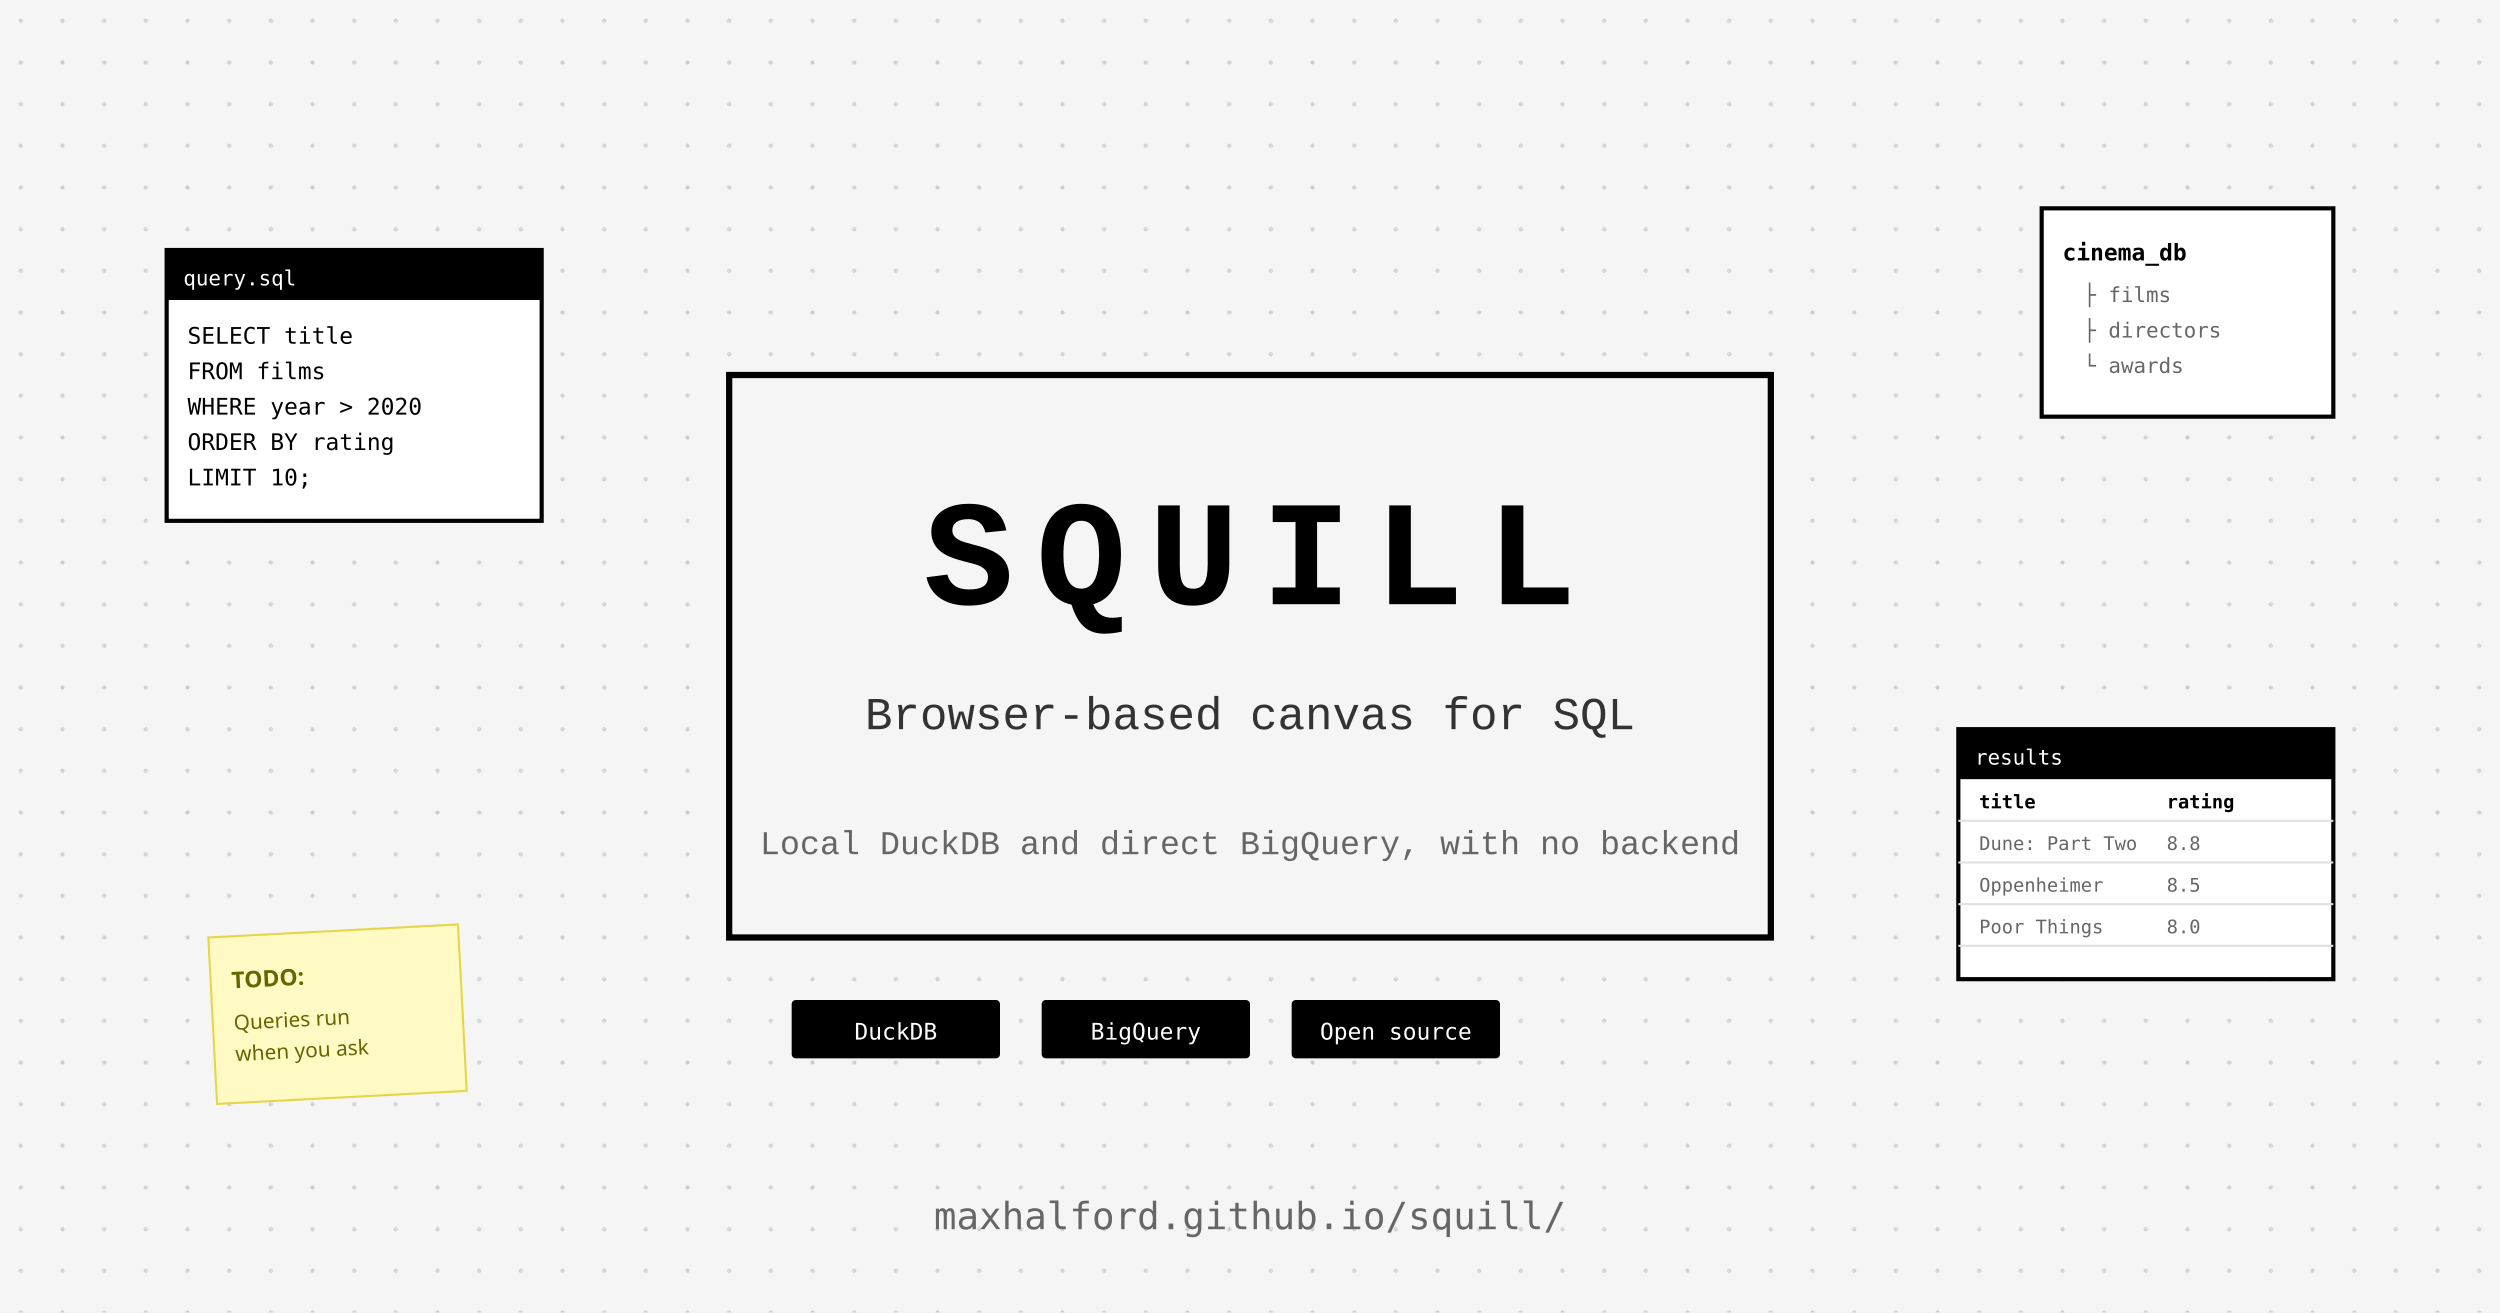
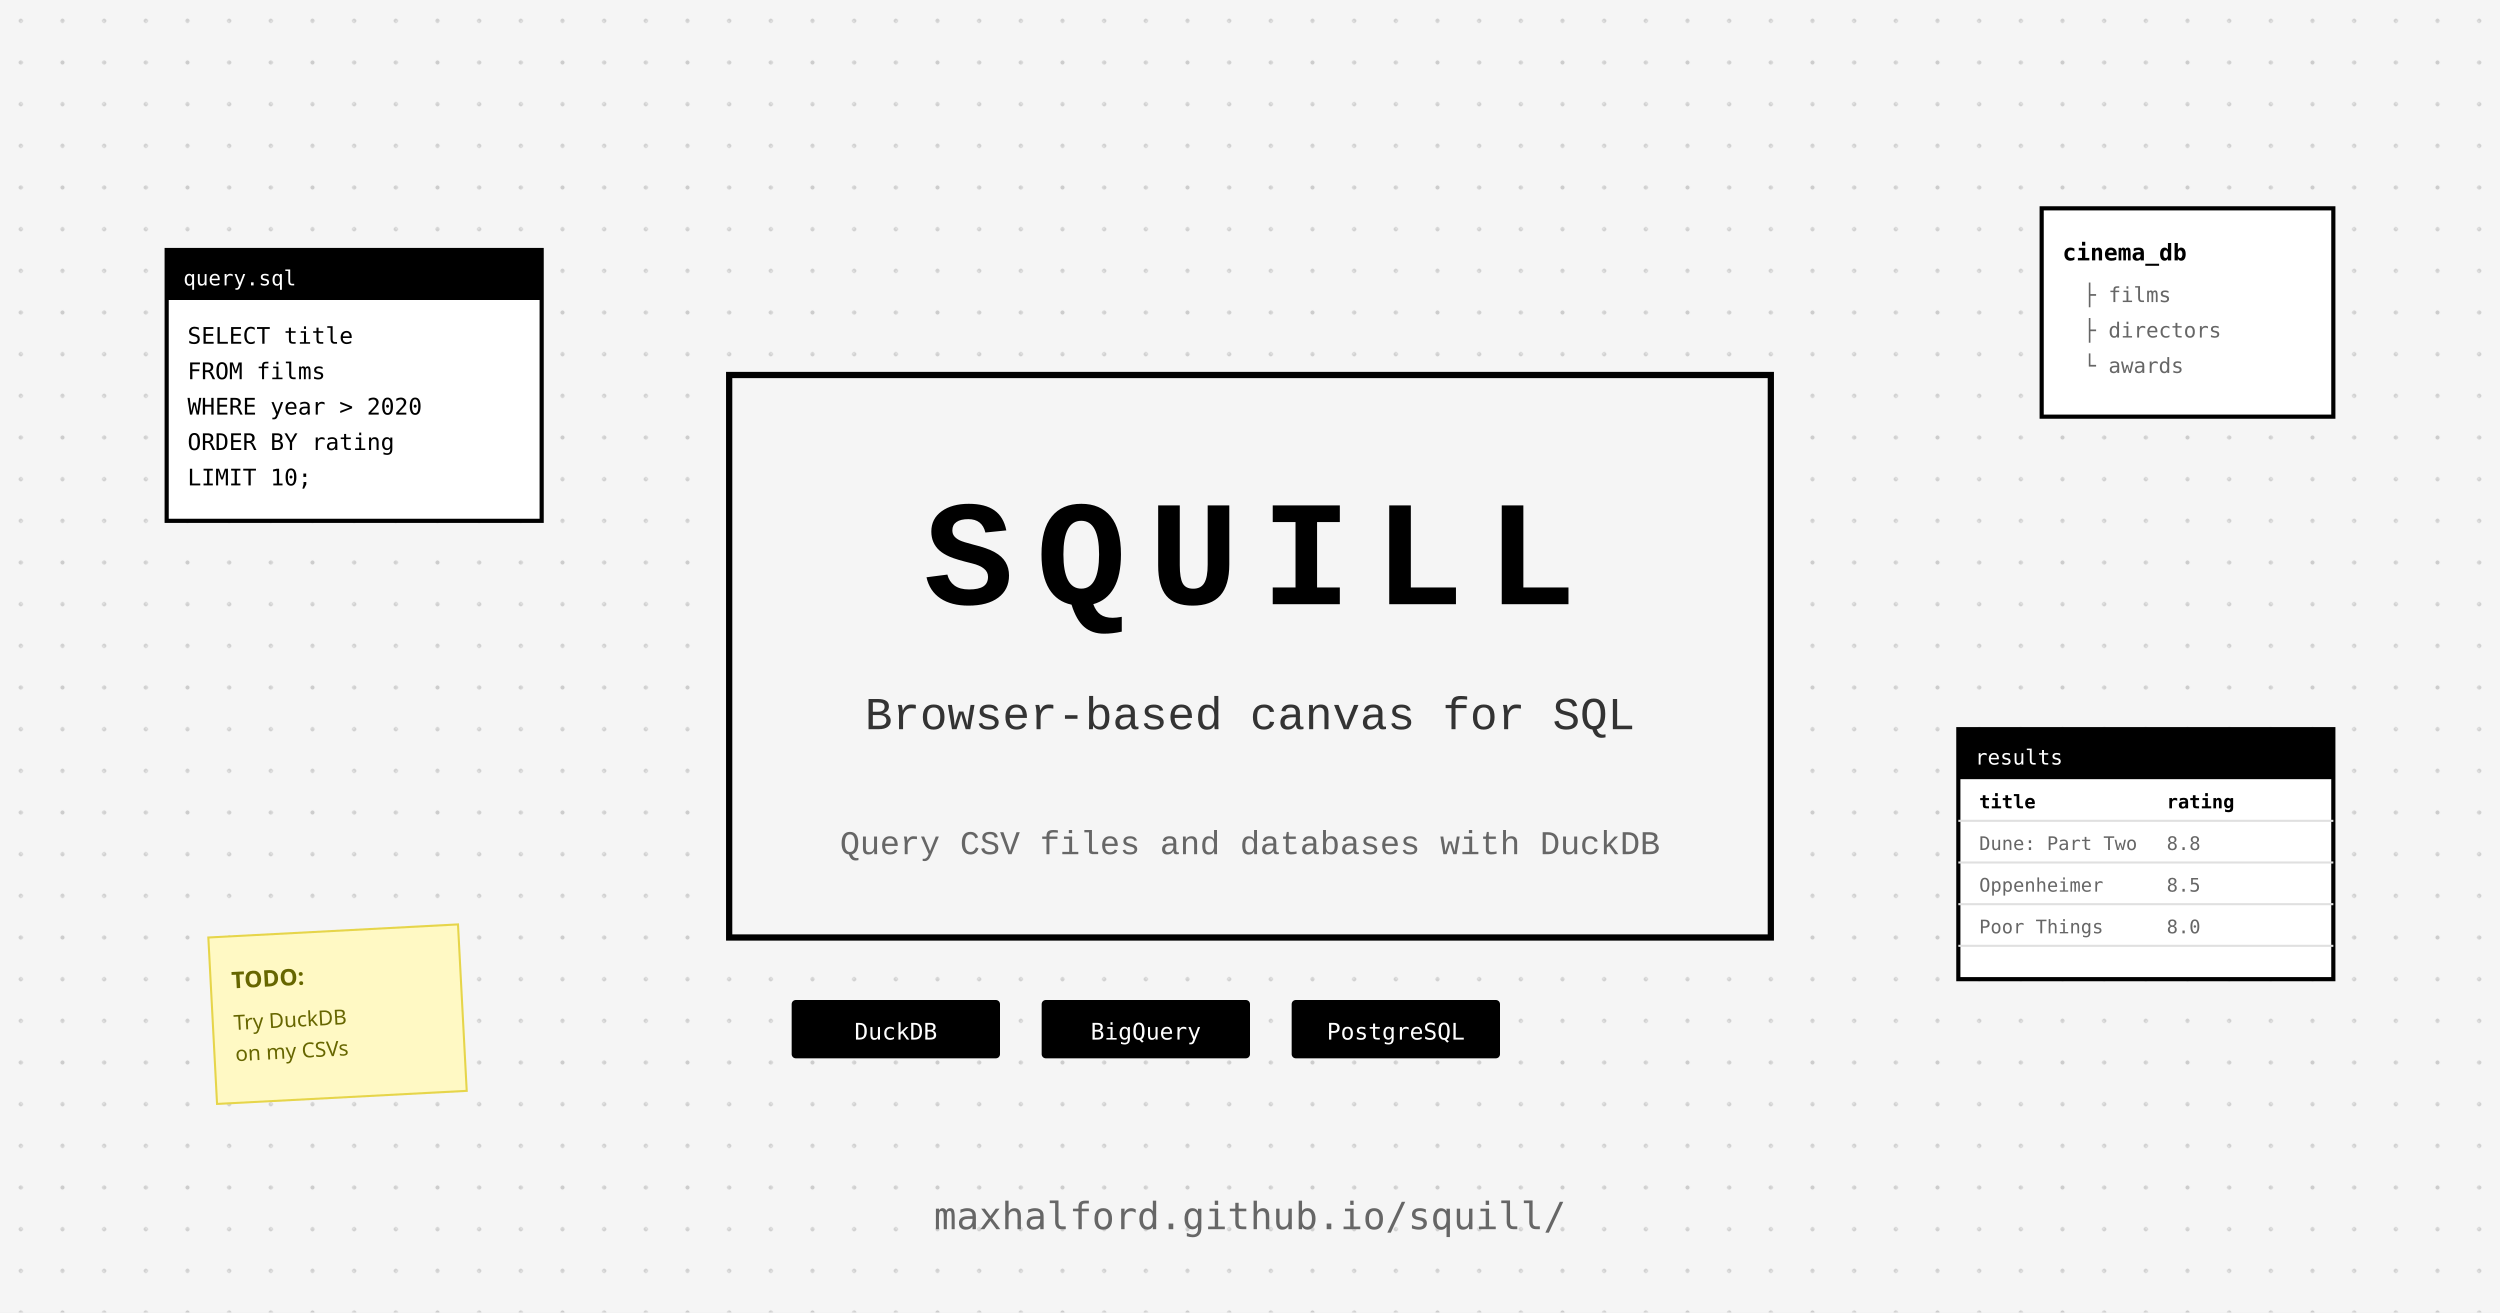
<svg xmlns="http://www.w3.org/2000/svg" width="1200" height="630" viewBox="0 0 1200 630">
  <defs>
    <pattern id="dots" x="0" y="0" width="20" height="20" patternUnits="userSpaceOnUse">
      <circle cx="10" cy="10" r="1" fill="#cccccc" />
    </pattern>
  </defs>
  <rect width="1200" height="630" fill="#f5f5f5" />
  <rect width="1200" height="630" fill="url(#dots)" />
  <rect x="350" y="180" width="500" height="270" fill="#f5f5f5" stroke="#000000" stroke-width="3" />
  <text x="600" y="290" font-family="'IBM Plex Mono', 'Courier New', monospace" font-size="72" font-weight="700" text-anchor="middle" letter-spacing="0.15em" fill="#000000">SQUILL</text>
  <text x="600" y="350" font-family="'IBM Plex Mono', 'Courier New', monospace" font-size="22" text-anchor="middle" fill="#333333">Browser-based canvas for SQL</text>
-   <text x="600" y="410" font-family="'IBM Plex Mono', 'Courier New', monospace" font-size="16" text-anchor="middle" fill="#666666">Local DuckDB and direct BigQuery, with no backend</text>
+   <text x="600" y="410" font-family="'IBM Plex Mono', 'Courier New', monospace" font-size="16" text-anchor="middle" fill="#666666">Query CSV files and databases with DuckDB</text>
  <g transform="translate(80, 120)">
    <rect width="180" height="130" fill="#ffffff" stroke="#000000" stroke-width="2" />
    <rect y="0" width="180" height="24" fill="#000000" />
    <text x="8" y="17" font-family="'IBM Plex Mono', monospace" font-size="10" fill="#ffffff">query.sql</text>
    <text x="10" y="45" font-family="'IBM Plex Mono', monospace" font-size="11" fill="#000000">SELECT title</text>
    <text x="10" y="62" font-family="'IBM Plex Mono', monospace" font-size="11" fill="#000000">FROM films</text>
    <text x="10" y="79" font-family="'IBM Plex Mono', monospace" font-size="11" fill="#000000">WHERE year &gt; 2020</text>
    <text x="10" y="96" font-family="'IBM Plex Mono', monospace" font-size="11" fill="#000000">ORDER BY rating</text>
    <text x="10" y="113" font-family="'IBM Plex Mono', monospace" font-size="11" fill="#000000">LIMIT 10;</text>
  </g>
  <g transform="translate(940, 350)">
    <rect width="180" height="120" fill="#ffffff" stroke="#000000" stroke-width="2" />
    <rect y="0" width="180" height="24" fill="#000000" />
    <text x="8" y="17" font-family="'IBM Plex Mono', monospace" font-size="10" fill="#ffffff">results</text>
    <line x1="0" y1="44" x2="180" y2="44" stroke="#e0e0e0" stroke-width="1" />
    <line x1="0" y1="64" x2="180" y2="64" stroke="#e0e0e0" stroke-width="1" />
    <line x1="0" y1="84" x2="180" y2="84" stroke="#e0e0e0" stroke-width="1" />
    <line x1="0" y1="104" x2="180" y2="104" stroke="#e0e0e0" stroke-width="1" />
    <text x="10" y="38" font-family="'IBM Plex Mono', monospace" font-size="9" font-weight="600" fill="#000000">title</text>
    <text x="100" y="38" font-family="'IBM Plex Mono', monospace" font-size="9" font-weight="600" fill="#000000">rating</text>
    <text x="10" y="58" font-family="'IBM Plex Mono', monospace" font-size="9" fill="#666666">Dune: Part Two</text>
    <text x="100" y="58" font-family="'IBM Plex Mono', monospace" font-size="9" fill="#666666">8.8</text>
    <text x="10" y="78" font-family="'IBM Plex Mono', monospace" font-size="9" fill="#666666">Oppenheimer</text>
    <text x="100" y="78" font-family="'IBM Plex Mono', monospace" font-size="9" fill="#666666">8.5</text>
    <text x="10" y="98" font-family="'IBM Plex Mono', monospace" font-size="9" fill="#666666">Poor Things</text>
    <text x="100" y="98" font-family="'IBM Plex Mono', monospace" font-size="9" fill="#666666">8.0</text>
  </g>
  <g transform="translate(980, 100)">
    <rect width="140" height="100" fill="#ffffff" stroke="#000000" stroke-width="2" />
    <text x="10" y="25" font-family="'IBM Plex Mono', monospace" font-size="11" font-weight="700" fill="#000000">cinema_db</text>
    <text x="20" y="45" font-family="'IBM Plex Mono', monospace" font-size="10" fill="#666666">├ films</text>
    <text x="20" y="62" font-family="'IBM Plex Mono', monospace" font-size="10" fill="#666666">├ directors</text>
    <text x="20" y="79" font-family="'IBM Plex Mono', monospace" font-size="10" fill="#666666">└ awards</text>
  </g>
  <g transform="translate(100, 450) rotate(-3)">
    <rect width="120" height="80" fill="#fff9c4" stroke="#e6d54a" stroke-width="1" />
    <text x="10" y="25" font-family="sans-serif" font-size="11" font-weight="600" fill="#666600">TODO:</text>
-     <text x="10" y="45" font-family="sans-serif" font-size="10" fill="#666600">Queries run</text>
-     <text x="10" y="60" font-family="sans-serif" font-size="10" fill="#666600">when you ask</text>
+     <text x="10" y="45" font-family="sans-serif" font-size="10" fill="#666600">Try DuckDB</text>
+     <text x="10" y="60" font-family="sans-serif" font-size="10" fill="#666600">on my CSVs</text>
  </g>
  <g transform="translate(380, 480)">
    <rect x="0" y="0" width="100" height="28" rx="2" fill="#000000" />
    <text x="50" y="19" font-family="'IBM Plex Mono', monospace" font-size="11" text-anchor="middle" fill="#ffffff">DuckDB</text>
  </g>
  <g transform="translate(500, 480)">
    <rect x="0" y="0" width="100" height="28" rx="2" fill="#000000" />
    <text x="50" y="19" font-family="'IBM Plex Mono', monospace" font-size="11" text-anchor="middle" fill="#ffffff">BigQuery</text>
  </g>
  <g transform="translate(620, 480)">
    <rect x="0" y="0" width="100" height="28" rx="2" fill="#000000" />
-     <text x="50" y="19" font-family="'IBM Plex Mono', monospace" font-size="11" text-anchor="middle" fill="#ffffff">Open source</text>
+     <text x="50" y="19" font-family="'IBM Plex Mono', monospace" font-size="11" text-anchor="middle" fill="#ffffff">PostgreSQL</text>
  </g>
  <text x="600" y="590" font-family="'IBM Plex Mono', monospace" font-size="18" text-anchor="middle" fill="#666666">maxhalford.github.io/squill/</text>
</svg>
